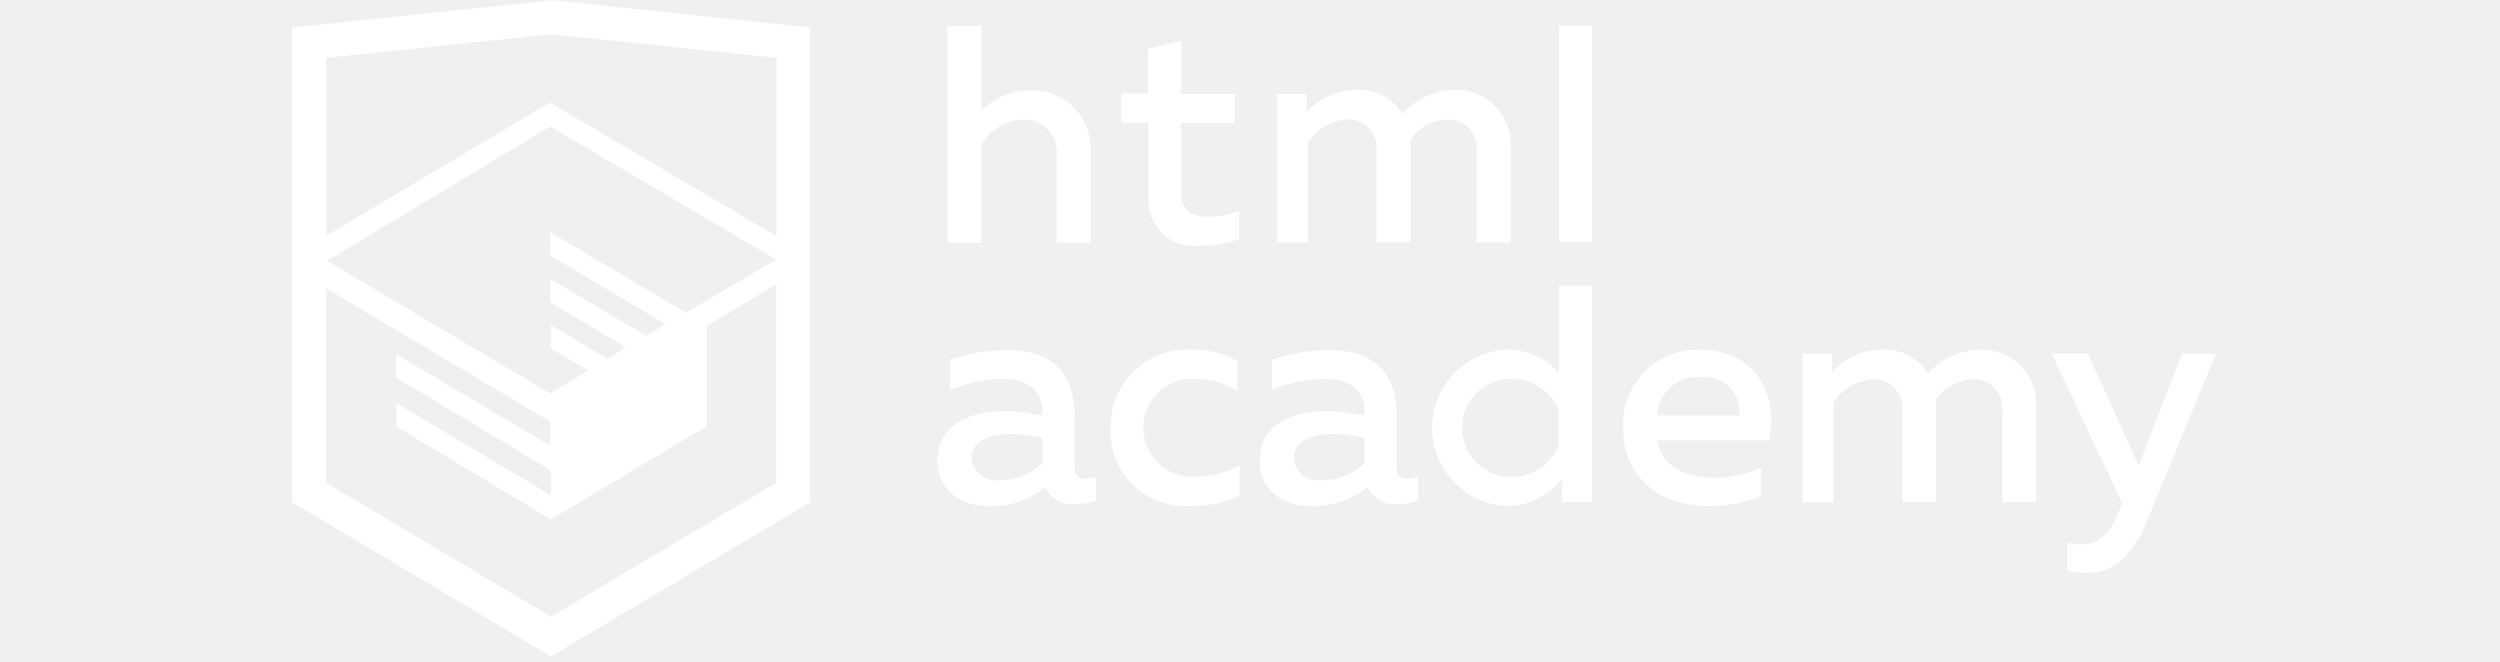
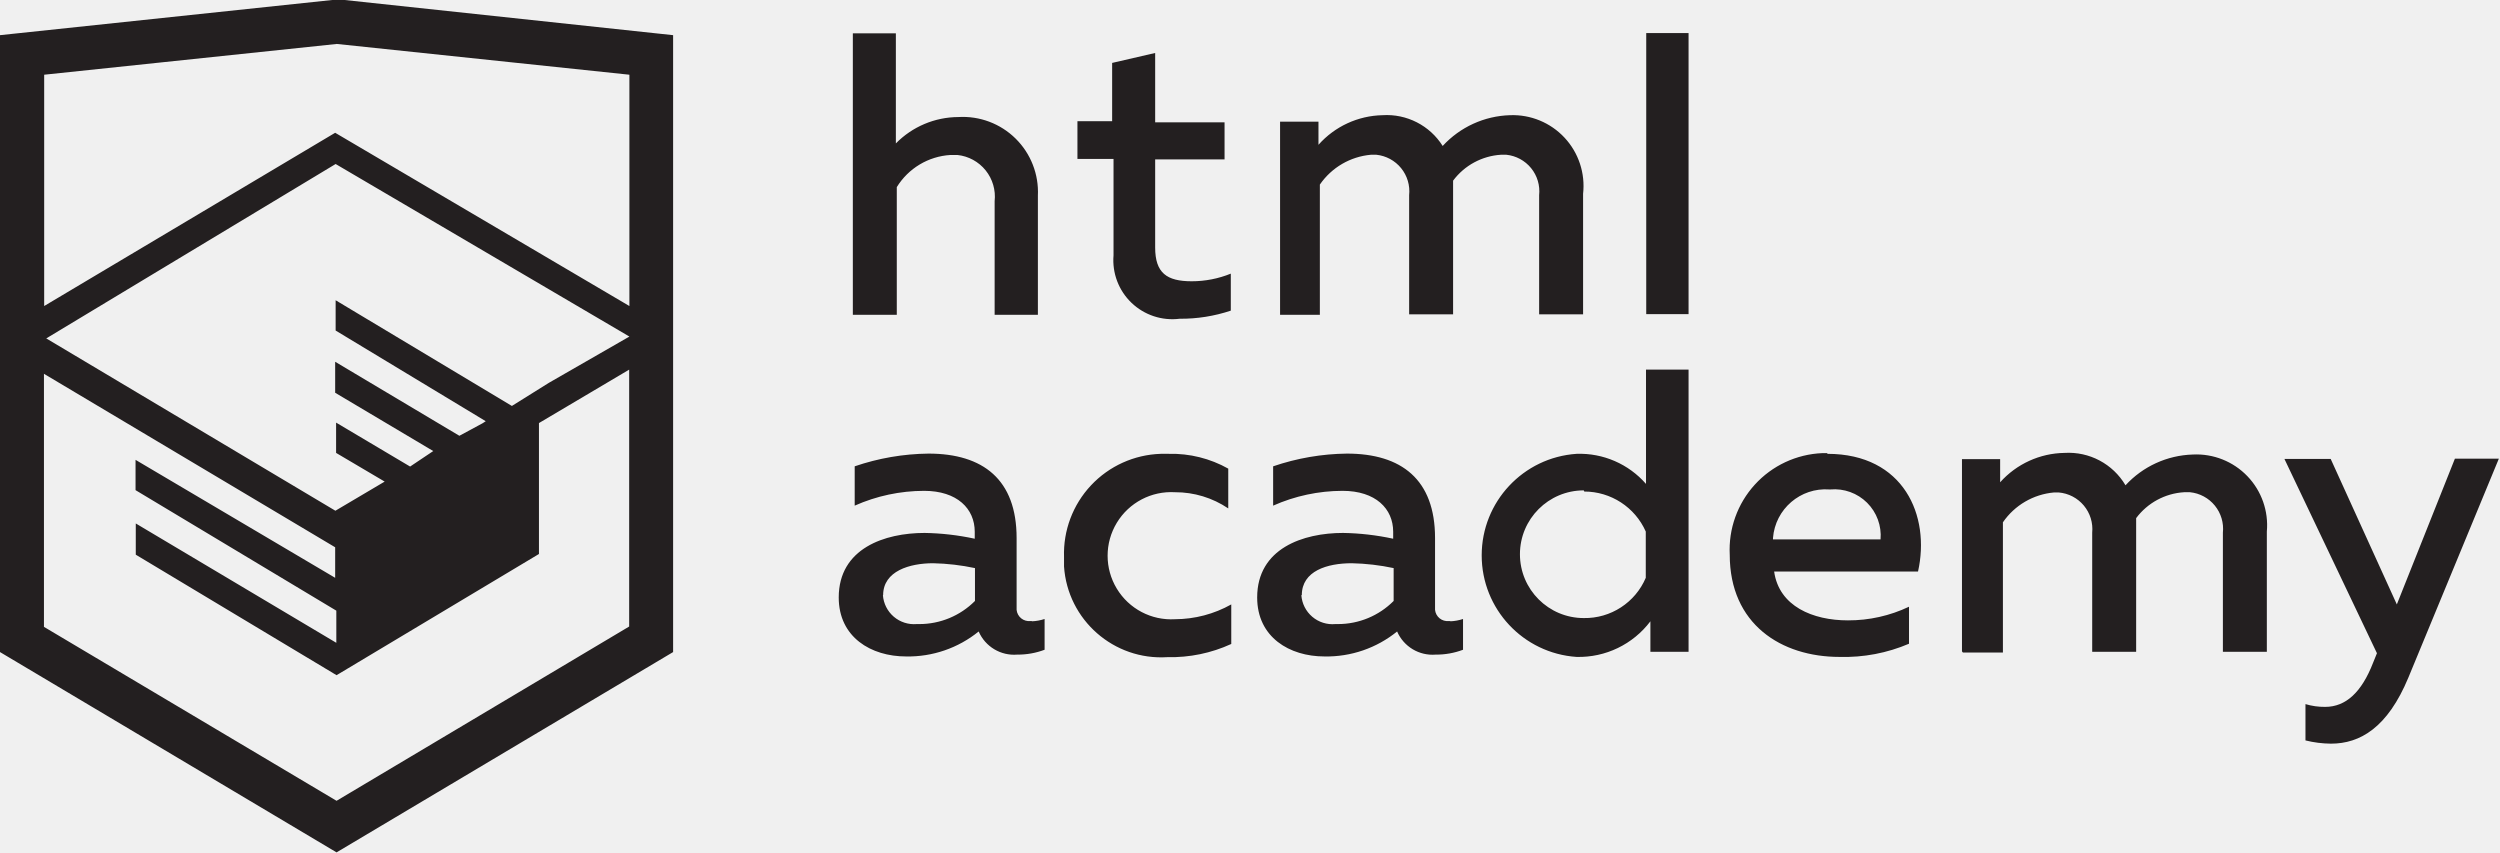
- <svg xmlns="http://www.w3.org/2000/svg" id="Layer_1" data-name="Layer 1" width="155" height="41" viewBox="0 0 113 39">
-   <path d="M401.93,351.51a2.07,2.07,0,0,0,.58-0.11v1.4a3.41,3.41,0,0,1-1.24.22,1.75,1.75,0,0,1-1.75-1,5.08,5.08,0,0,1-3.3,1.13c-1.59,0-3.06-.87-3.06-2.68,0-2.24,2.08-2.93,3.9-2.93a11.63,11.63,0,0,1,2.28.26v-0.31c0-1.09-.8-1.86-2.3-1.86a7.79,7.79,0,0,0-3.15.67v-1.79a10.72,10.72,0,0,1,3.35-.58c2.48,0,4,1.18,4,3.83v3.14A0.57,0.57,0,0,0,401.93,351.51Zm-6.76-1.19a1.42,1.42,0,0,0,1.64,1.29,3.56,3.56,0,0,0,2.53-1V349.1a10.21,10.21,0,0,0-1.9-.22C396.34,348.89,395.17,349.23,395.17,350.33Z" transform="translate(-355.09 -323.29)" fill="#fff" />
-   <path d="M408.15,343.91a5.29,5.29,0,0,1,2.7.67v1.79a4.28,4.28,0,0,0-2.42-.73,2.89,2.89,0,1,0,0,5.76,5.26,5.26,0,0,0,2.55-.67v1.8a6.58,6.58,0,0,1-2.9.6,4.42,4.42,0,0,1-4.72-4.54A4.54,4.54,0,0,1,408.15,343.91Z" transform="translate(-355.09 -323.29)" fill="#fff" />
-   <path d="M420.93,351.51a2.07,2.07,0,0,0,.58-0.11v1.4a3.41,3.41,0,0,1-1.24.22,1.75,1.75,0,0,1-1.75-1,5.08,5.08,0,0,1-3.3,1.13c-1.59,0-3.06-.87-3.06-2.68,0-2.24,2.08-2.93,3.9-2.93a11.63,11.63,0,0,1,2.28.26v-0.31c0-1.09-.8-1.86-2.3-1.86a7.79,7.79,0,0,0-3.15.67v-1.79a10.72,10.72,0,0,1,3.35-.58c2.48,0,4,1.18,4,3.83v3.14A0.57,0.57,0,0,0,420.93,351.51Zm-6.76-1.19a1.42,1.42,0,0,0,1.64,1.29,3.56,3.56,0,0,0,2.53-1V349.1a10.21,10.21,0,0,0-1.9-.22C415.33,348.89,414.17,349.23,414.17,350.33Z" transform="translate(-355.09 -323.29)" fill="#fff" />
-   <path d="M431.76,340.14V352.9H430v-1.39a4.07,4.07,0,0,1-3.35,1.62,4.62,4.62,0,0,1,0-9.22,4,4,0,0,1,3.15,1.37v-5.14h2ZM427,345.62a2.9,2.9,0,0,0,0,5.8,3,3,0,0,0,2.79-1.84v-2.13A3.06,3.06,0,0,0,427,345.62Z" transform="translate(-355.09 -323.29)" fill="#fff" />
-   <path d="M438.08,343.91c3.48,0,4.68,2.81,4.12,5.34h-6.58c0.22,1.57,1.75,2.22,3.35,2.22a6.41,6.41,0,0,0,2.77-.62v1.68a7.5,7.5,0,0,1-3.14.6c-2.68,0-5-1.53-5-4.61A4.39,4.39,0,0,1,438.08,343.91Zm0.09,1.62a2.39,2.39,0,0,0-2.57,2.26h4.85A2.06,2.06,0,0,0,438.17,345.53Z" transform="translate(-355.09 -323.29)" fill="#fff" />
-   <path d="M444.19,352.9v-8.75h1.73v1.09a4,4,0,0,1,2.92-1.33,3,3,0,0,1,2.73,1.4,4.33,4.33,0,0,1,3.06-1.4,3.21,3.21,0,0,1,3.32,3.52v5.47h-2v-5.41a1.67,1.67,0,0,0-1.73-1.84,2.94,2.94,0,0,0-2.17,1.18c0,0.2,0,.4,0,0.6v5.47h-2v-5.41a1.67,1.67,0,0,0-1.73-1.84,3.11,3.11,0,0,0-2.32,1.35v5.91h-2Z" transform="translate(-355.09 -323.29)" fill="#fff" />
-   <path d="M466.56,344.15h2l-4.1,9.93c-0.95,2.28-2.19,3-3.52,3a5,5,0,0,1-1.15-.15v-1.66a3,3,0,0,0,.89.13c0.95,0,1.66-.67,2.17-2l0.18-.44-4.16-8.82H461l3,6.6Z" transform="translate(-355.09 -323.29)" fill="#fff" />
-   <path d="M395.75,324.82v5a4,4,0,0,1,2.83-1.2,3.41,3.41,0,0,1,3.61,3.57v5.41h-2v-5.16a1.9,1.9,0,0,0-2-2.1,3.08,3.08,0,0,0-2.44,1.46v5.8h-2V324.82h2Z" transform="translate(-355.09 -323.29)" fill="#fff" />
-   <path d="M407.52,325.71v3.12h3.17v1.71h-3.17v4c0,1.15.53,1.53,1.66,1.53a4.71,4.71,0,0,0,1.77-.35v1.68a7.14,7.14,0,0,1-2.35.38,2.68,2.68,0,0,1-3-2.88v-4.38H404v-1.71h1.57v-2.64Z" transform="translate(-355.09 -323.29)" fill="#fff" />
-   <path d="M413.19,337.58v-8.75h1.73v1.09a4,4,0,0,1,2.92-1.33,3,3,0,0,1,2.73,1.4,4.33,4.33,0,0,1,3.06-1.4,3.21,3.21,0,0,1,3.32,3.52v5.47h-2v-5.41a1.67,1.67,0,0,0-1.73-1.84,2.94,2.94,0,0,0-2.17,1.18c0,0.2,0,.4,0,0.6v5.47h-2v-5.41a1.67,1.67,0,0,0-1.73-1.84,3.11,3.11,0,0,0-2.32,1.35v5.91h-2Z" transform="translate(-355.09 -323.29)" fill="#fff" />
-   <rect x="74.72" y="1.52" width="1.95" height="12.76" fill="#fff" />
-   <path d="M370.53,323.31l-0.16,0-15.28,1.6v28L370.37,362l15.28-9.09v-28Zm13.12,28.45-13.28,7.9-13.28-7.9V340.28l13.22,7.87,0,1.43-9.07-5.4v1.38l9.11,5.47,0,1.46-9.1-5.42v1.38l9.11,5.47h0l9.19-5.5v-1.39h0v-4.52l4.1-2.45v11.67Zm0-13.16L380,340.74h0l-1.68,1-8-4.76v1.38l6.84,4.07-0.06,0-0.15.09-1,.57-5.64-3.36v1.38l4.45,2.65-1.05.7,0,0-3.36-2v1.38l2.21,1.3-2.25,1.35-13.16-7.82,13.17-7.92h0Zm0-1.39-13.35-7.87h0l-13.2,7.86v-10.5l13.28-1.39,13.28,1.39v10.51Z" transform="translate(-355.09 -323.29)" fill="#fff" />
+ <svg xmlns="http://www.w3.org/2000/svg" id="Layer_1" data-name="Layer 1" viewBox="0 0 108.08 36.85">
+   <path d="M44.61,26.88a2,2,0,0,0,.55-0.1v1.33a3.25,3.25,0,0,1-1.18.21,1.67,1.67,0,0,1-1.67-1,4.84,4.84,0,0,1-3.14,1.08c-1.51,0-2.91-.83-2.91-2.55,0-2.13,2-2.79,3.71-2.79a11.08,11.08,0,0,1,2.17.25v-0.3c0-1-.76-1.77-2.19-1.77a7.42,7.42,0,0,0-3,.64v-1.7a10.21,10.21,0,0,1,3.19-.55c2.36,0,3.81,1.12,3.81,3.65v3a0.54,0.54,0,0,0,.49.59h0.17Zm-6.44-1.13A1.35,1.35,0,0,0,39.63,27h0.11a3.39,3.39,0,0,0,2.41-1V24.58a9.72,9.72,0,0,0-1.81-.21c-1,0-2.16.33-2.16,1.38h0Zm12.36-6.11a5,5,0,0,1,2.57.64V22a4.08,4.08,0,0,0-2.3-.7,2.75,2.75,0,1,0,0,5.49,5,5,0,0,0,2.43-.64v1.71a6.27,6.27,0,0,1-2.76.57A4.21,4.21,0,0,1,46,24.51q0-.21,0-0.41a4.32,4.32,0,0,1,4.18-4.46h0.38Zm12.17,7.24a2,2,0,0,0,.55-0.1v1.33a3.25,3.25,0,0,1-1.18.21,1.67,1.67,0,0,1-1.67-1,4.84,4.84,0,0,1-3.14,1.08c-1.51,0-2.91-.83-2.91-2.55,0-2.13,2-2.79,3.71-2.79a11.08,11.08,0,0,1,2.17.25v-0.3c0-1-.76-1.77-2.19-1.77a7.42,7.42,0,0,0-3,.64v-1.7a10.21,10.21,0,0,1,3.19-.55c2.36,0,3.81,1.12,3.81,3.65v3a0.54,0.54,0,0,0,.49.59h0.17Zm-6.44-1.13A1.35,1.35,0,0,0,57.73,27h0.11a3.39,3.39,0,0,0,2.41-1V24.58a9.72,9.72,0,0,0-1.81-.21c-1.06,0-2.16.33-2.16,1.38h0ZM73,16V28.2H71.35V26.88a3.88,3.88,0,0,1-3.19,1.54,4.4,4.4,0,0,1,0-8.78,3.81,3.81,0,0,1,3,1.3V16H73Zm-4.53,5.22a2.76,2.76,0,1,0,0,5.52A2.86,2.86,0,0,0,71.15,25V23A2.91,2.91,0,0,0,68.49,21.27ZM79,19.64c3.31,0,4.46,2.68,3.92,5.09H76.7c0.21,1.5,1.67,2.11,3.19,2.11a6.11,6.11,0,0,0,2.64-.59v1.6a7.14,7.14,0,0,1-3,.57C77,28.42,74.78,27,74.78,24a4.18,4.18,0,0,1,4-4.39H79Zm0.09,1.54a2.28,2.28,0,0,0-2.44,2.1v0.06H81.3A2,2,0,0,0,79.13,21.18Zm5.73,7V19.87h1.65v1a3.81,3.81,0,0,1,2.78-1.27A2.86,2.86,0,0,1,91.89,21a4.12,4.12,0,0,1,2.91-1.33A3.06,3.06,0,0,1,98,23V28.2h-1.9V23.05a1.59,1.59,0,0,0-1.42-1.75H94.42a2.8,2.8,0,0,0-2.07,1.12V28.2h-1.9V23.05A1.59,1.59,0,0,0,89,21.31H88.8a3,3,0,0,0-2.21,1.29v5.63H84.86Zm21.31-8.33h1.9l-3.91,9.46c-0.9,2.17-2.09,2.86-3.35,2.86a4.76,4.76,0,0,1-1.1-.14V30.46a2.86,2.86,0,0,0,.85.12c0.9,0,1.58-.64,2.07-1.9l0.17-.42-4-8.4h2l2.86,6.29ZM38.73,1.46V6.22a3.81,3.81,0,0,1,2.7-1.14,3.25,3.25,0,0,1,3.44,3.4v5.15H43V8.72a1.81,1.81,0,0,0-1.61-2h-0.3a2.93,2.93,0,0,0-2.32,1.39v5.52h-1.9V1.46h1.9ZM49.94,2.31v3h3V6.91h-3v3.81c0,1.1.5,1.46,1.58,1.46a4.49,4.49,0,0,0,1.69-.33v1.6A6.8,6.8,0,0,1,51,13.8a2.55,2.55,0,0,1-2.86-2.74V6.89H46.58V5.26h1.5V2.74Zm5.4,11.31V5.28H57v1A3.81,3.81,0,0,1,59.77,5a2.86,2.86,0,0,1,2.6,1.33A4.12,4.12,0,0,1,65.28,5,3.06,3.06,0,0,1,68.44,8.4v5.21h-1.9V8.46a1.59,1.59,0,0,0-1.42-1.75H64.89a2.8,2.8,0,0,0-2.07,1.12v5.78h-1.9V8.46A1.59,1.59,0,0,0,59.5,6.71H59.27A3,3,0,0,0,57.06,8v5.63H55.34ZM71.17,1.45H73V13.6H71.17V1.45ZM14.71,0H14.55L0,1.54V28.21l14.55,8.66,14.55-8.66V1.54Zm12.5,27.1L14.55,34.64,1.9,27.12V16.18l12.59,7.5V25L5.86,19.9v1.31l8.68,5.21v1.39L5.87,22.65V24l8.68,5.21,8.75-5.24V18.31L27.2,16V27.12Zm0-12.53-3.48,2-1.6,1L14.51,13v1.31L21,18.23H21l-0.14.09-1,.54-5.37-3.2V17l4.24,2.52-1,.67-3.2-1.9v1.31l2.1,1.24L14.5,22.1,2,14.65,14.51,7.11Zm0-1.32L14.49,5.76,1.91,13.25v-10L14.56,1.92,27.21,3.25v10h0Z" transform="translate(0 -0.02)" fill="#231f20" />
</svg>
